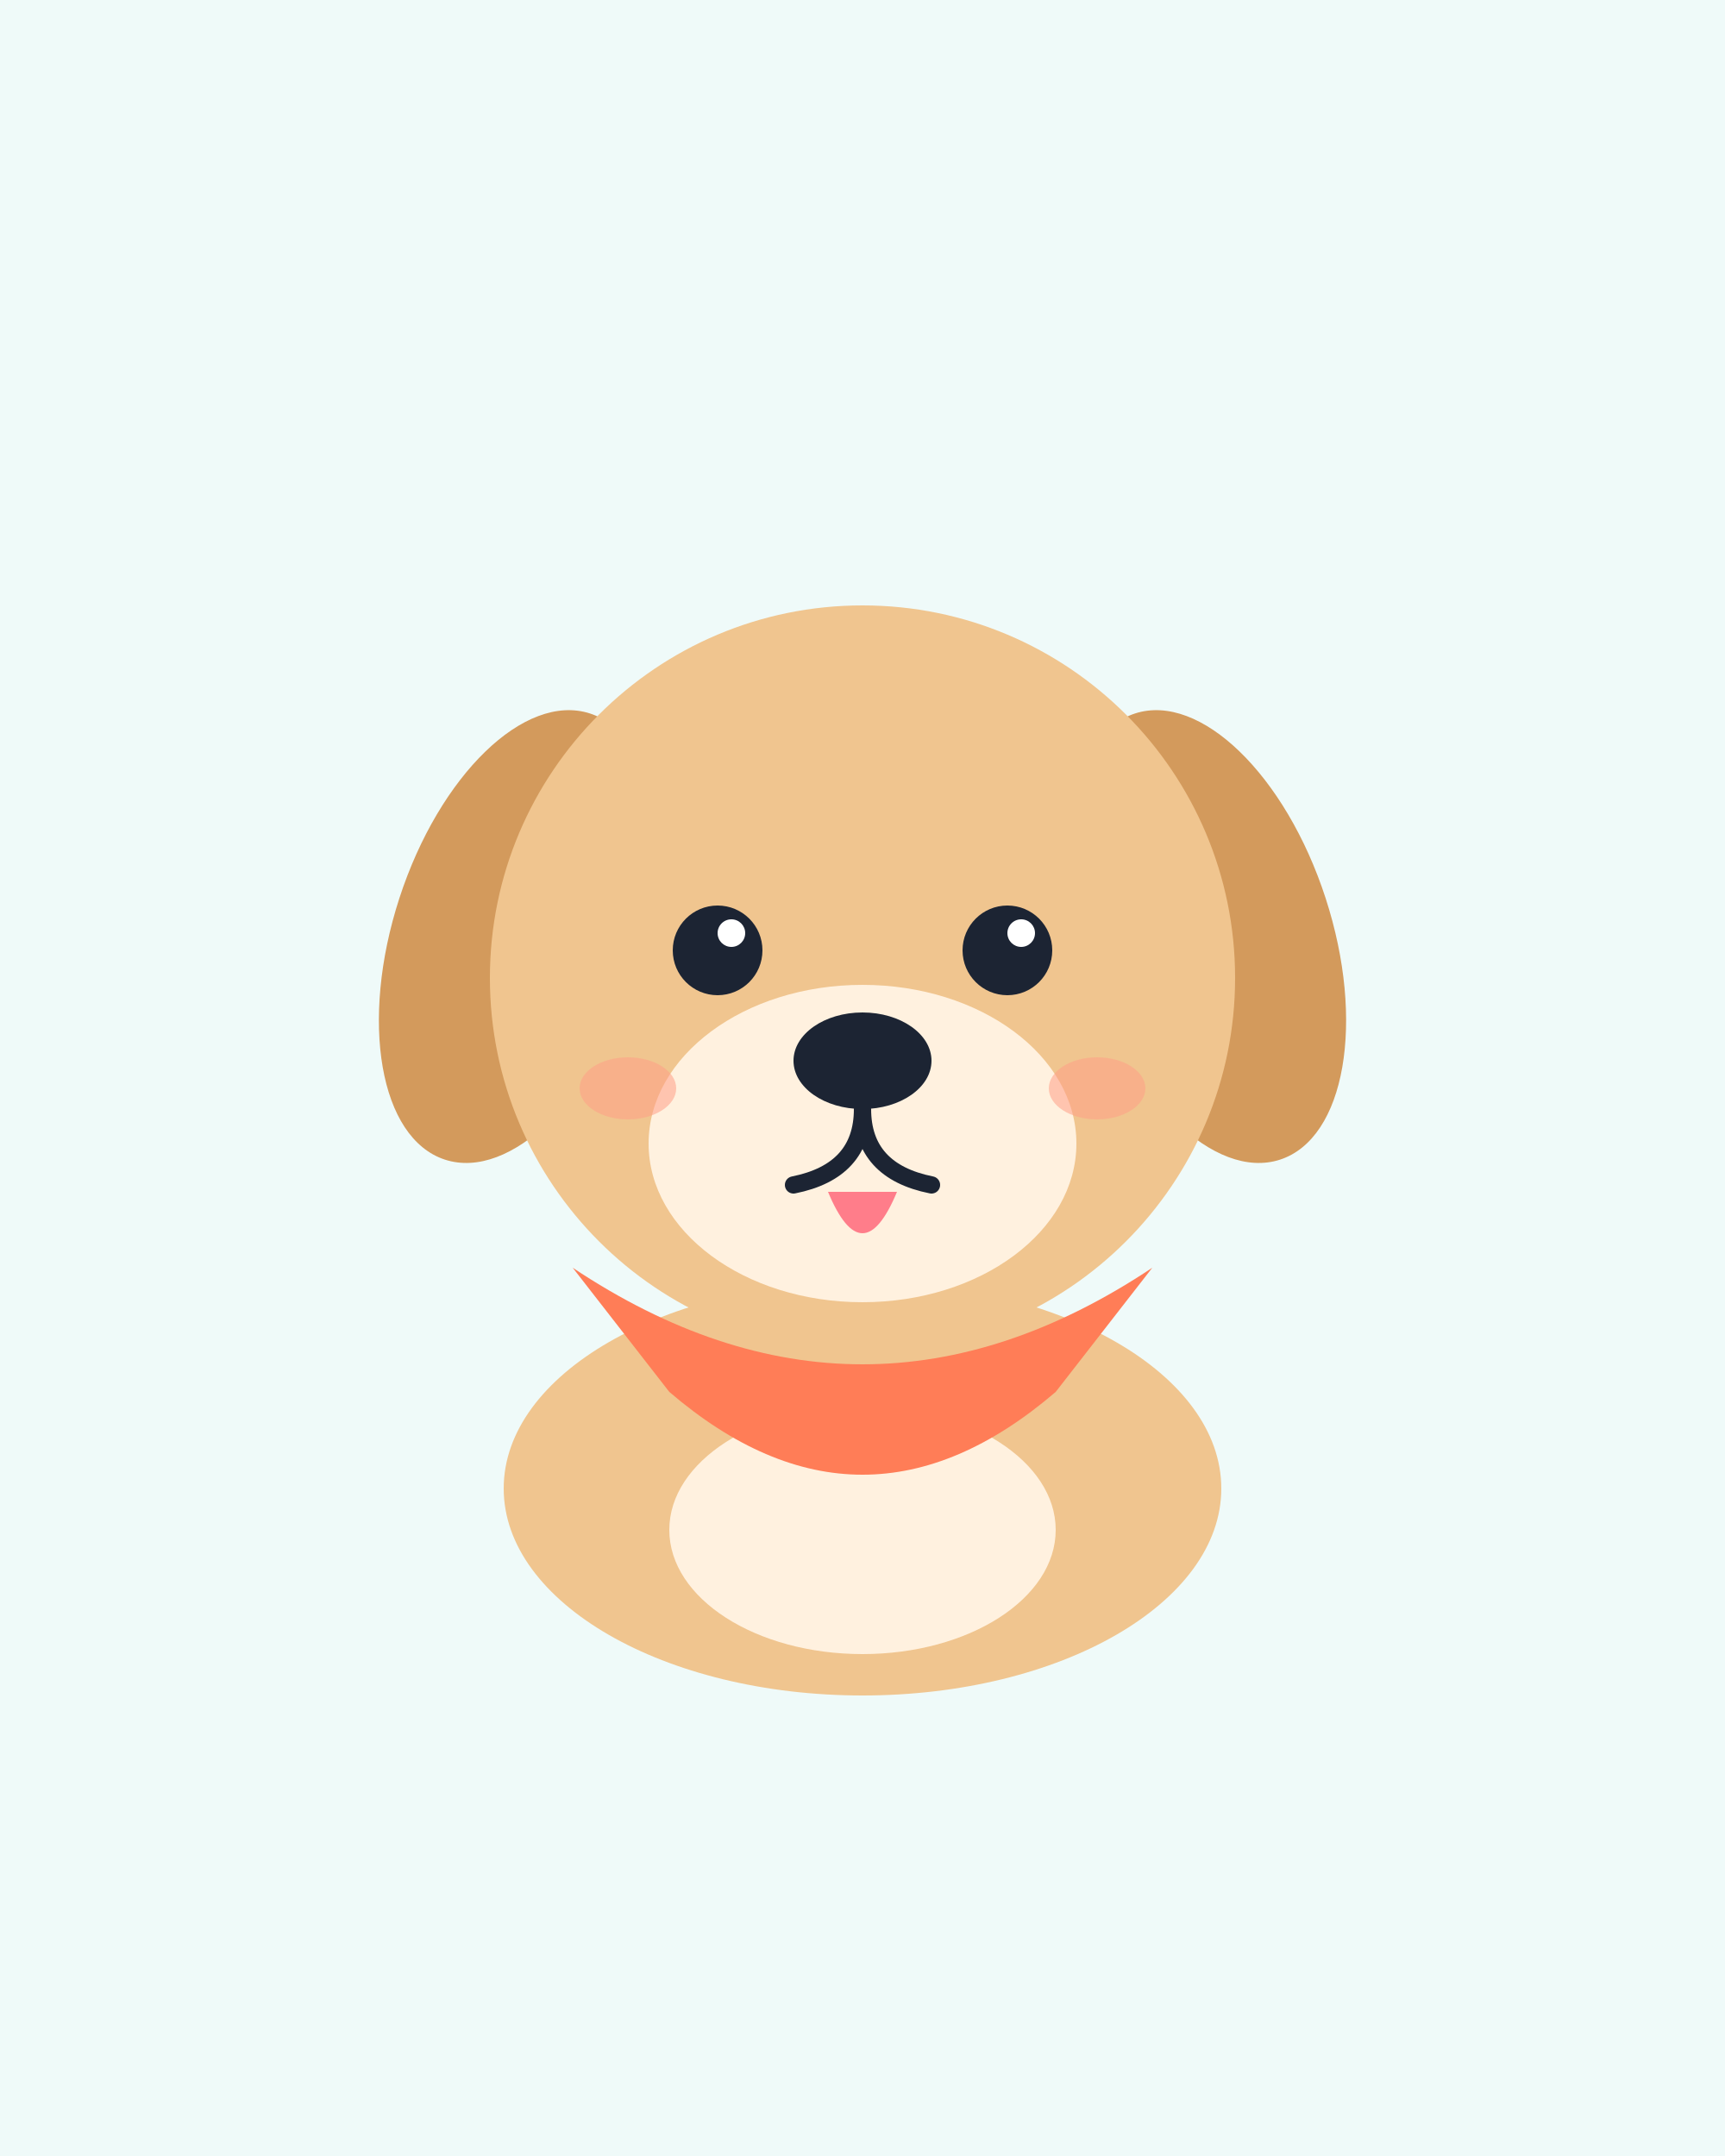
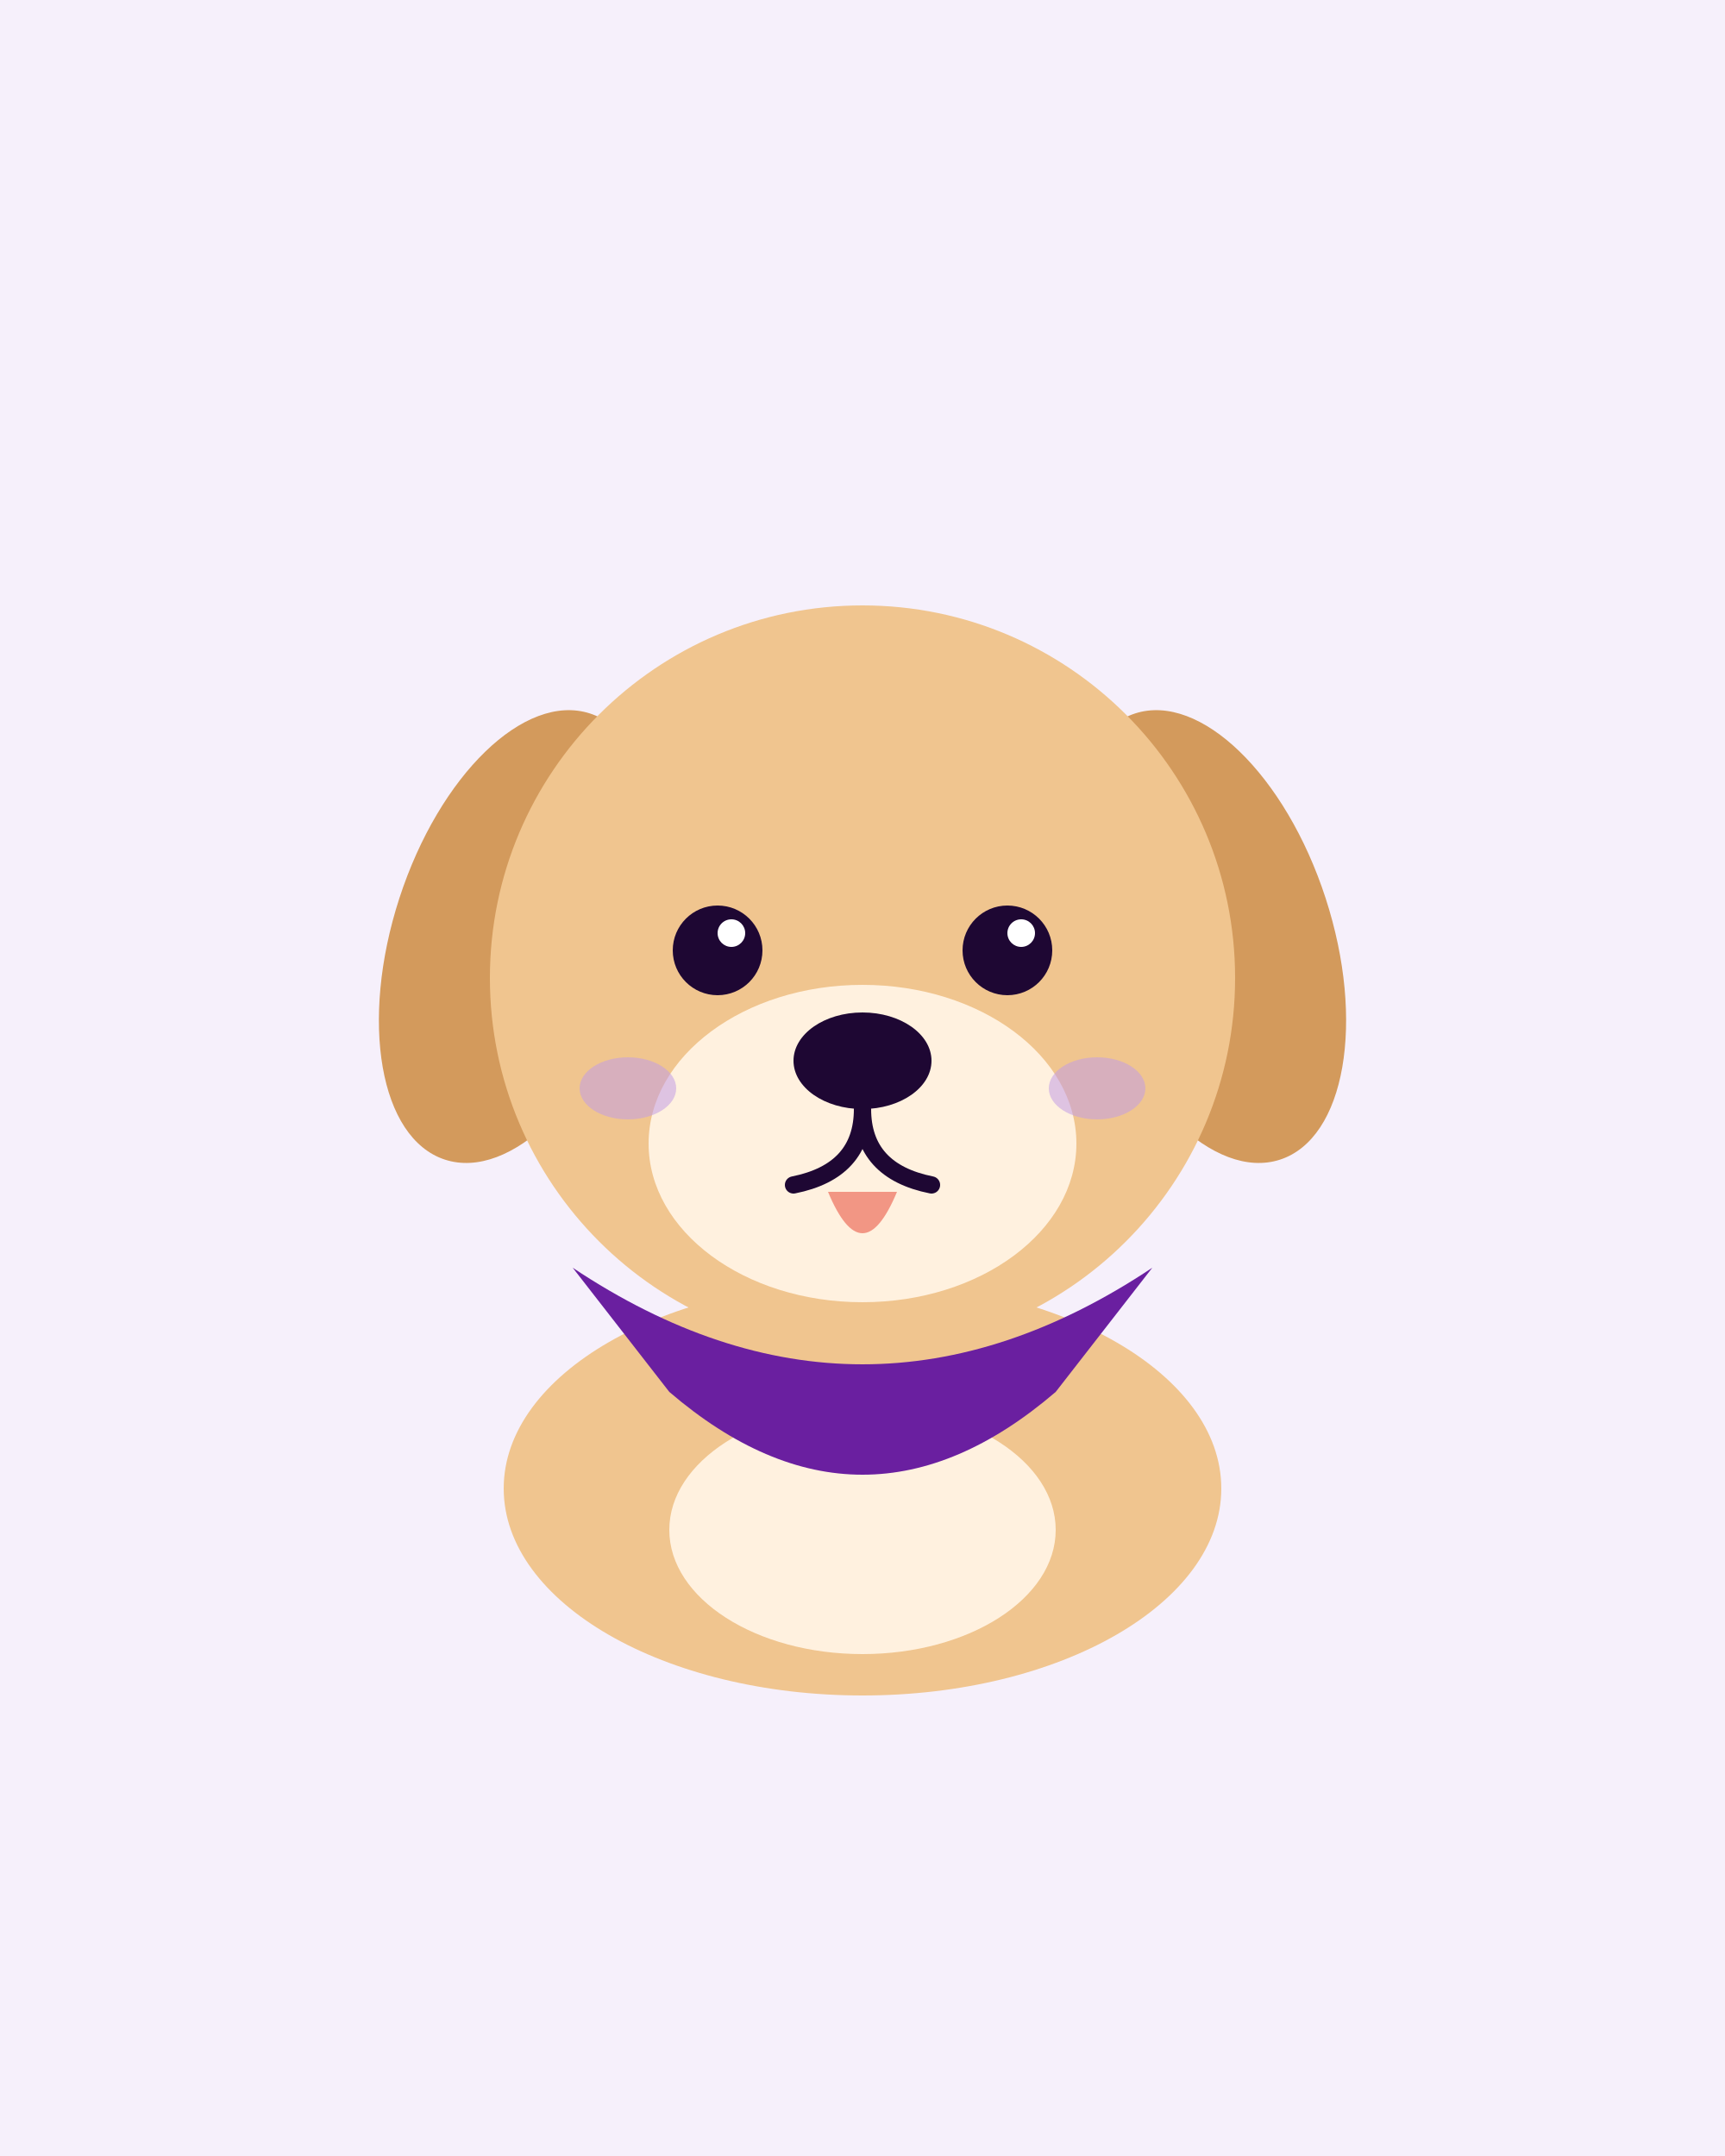
<svg xmlns="http://www.w3.org/2000/svg" viewBox="0 0 400 500">
-   <rect width="400" height="500" fill="#effaf9" />
+   <rect width="400" height="500" fill="#F6F0FB" />
  <g transform="translate(40 70) scale(1.6)">
    <ellipse cx="100" cy="172" rx="52" ry="30" fill="#f0c58f" />
    <ellipse cx="100" cy="178" rx="28" ry="18" fill="#fff1df" />
-     <path d="M58 140 Q100 168 142 140 L128 158 Q100 182 72 158 Z" fill="#ff7d57" />
+     <path d="M58 140 Q100 168 142 140 L128 158 Q100 182 72 158 Z" fill="#6A1FA0" />
    <ellipse cx="50" cy="92" rx="18" ry="34" fill="#d39a5c" transform="rotate(18 50 92)" />
    <ellipse cx="150" cy="92" rx="18" ry="34" fill="#d39a5c" transform="rotate(-18 150 92)" />
    <circle cx="100" cy="98" r="54" fill="#f0c58f" />
    <ellipse cx="100" cy="122" rx="31" ry="23" fill="#fff1df" />
-     <circle cx="79" cy="94" r="6.5" fill="#1c2433" />
-     <circle cx="121" cy="94" r="6.5" fill="#1c2433" />
+     <circle cx="79" cy="94" r="6.5" fill="#1E0733" />
+     <circle cx="121" cy="94" r="6.5" fill="#1E0733" />
    <circle cx="81" cy="91.5" r="2" fill="#fff" />
    <circle cx="123" cy="91.5" r="2" fill="#fff" />
-     <ellipse cx="66" cy="114" rx="7" ry="4.5" fill="#ff9f86" opacity=".55" />
-     <ellipse cx="134" cy="114" rx="7" ry="4.5" fill="#ff9f86" opacity=".55" />
-     <ellipse cx="100" cy="110" rx="10" ry="7" fill="#1c2433" />
-     <path d="M100 117 Q100 126 90 128 M100 117 Q100 126 110 128" stroke="#1c2433" stroke-width="2.5" fill="none" stroke-linecap="round" />
-     <path d="M95 129 Q100 141 105 129 Z" fill="#ff7d8a" />
+     <ellipse cx="66" cy="114" rx="7" ry="4.5" fill="#C29DE3" opacity=".55" />
+     <ellipse cx="134" cy="114" rx="7" ry="4.5" fill="#C29DE3" opacity=".55" />
+     <ellipse cx="100" cy="110" rx="10" ry="7" fill="#1E0733" />
+     <path d="M100 117 Q100 126 90 128 M100 117 Q100 126 110 128" stroke="#1E0733" stroke-width="2.5" fill="none" stroke-linecap="round" />
+     <path d="M95 129 Q100 141 105 129 Z" fill="#F29684" />
  </g>
</svg>
